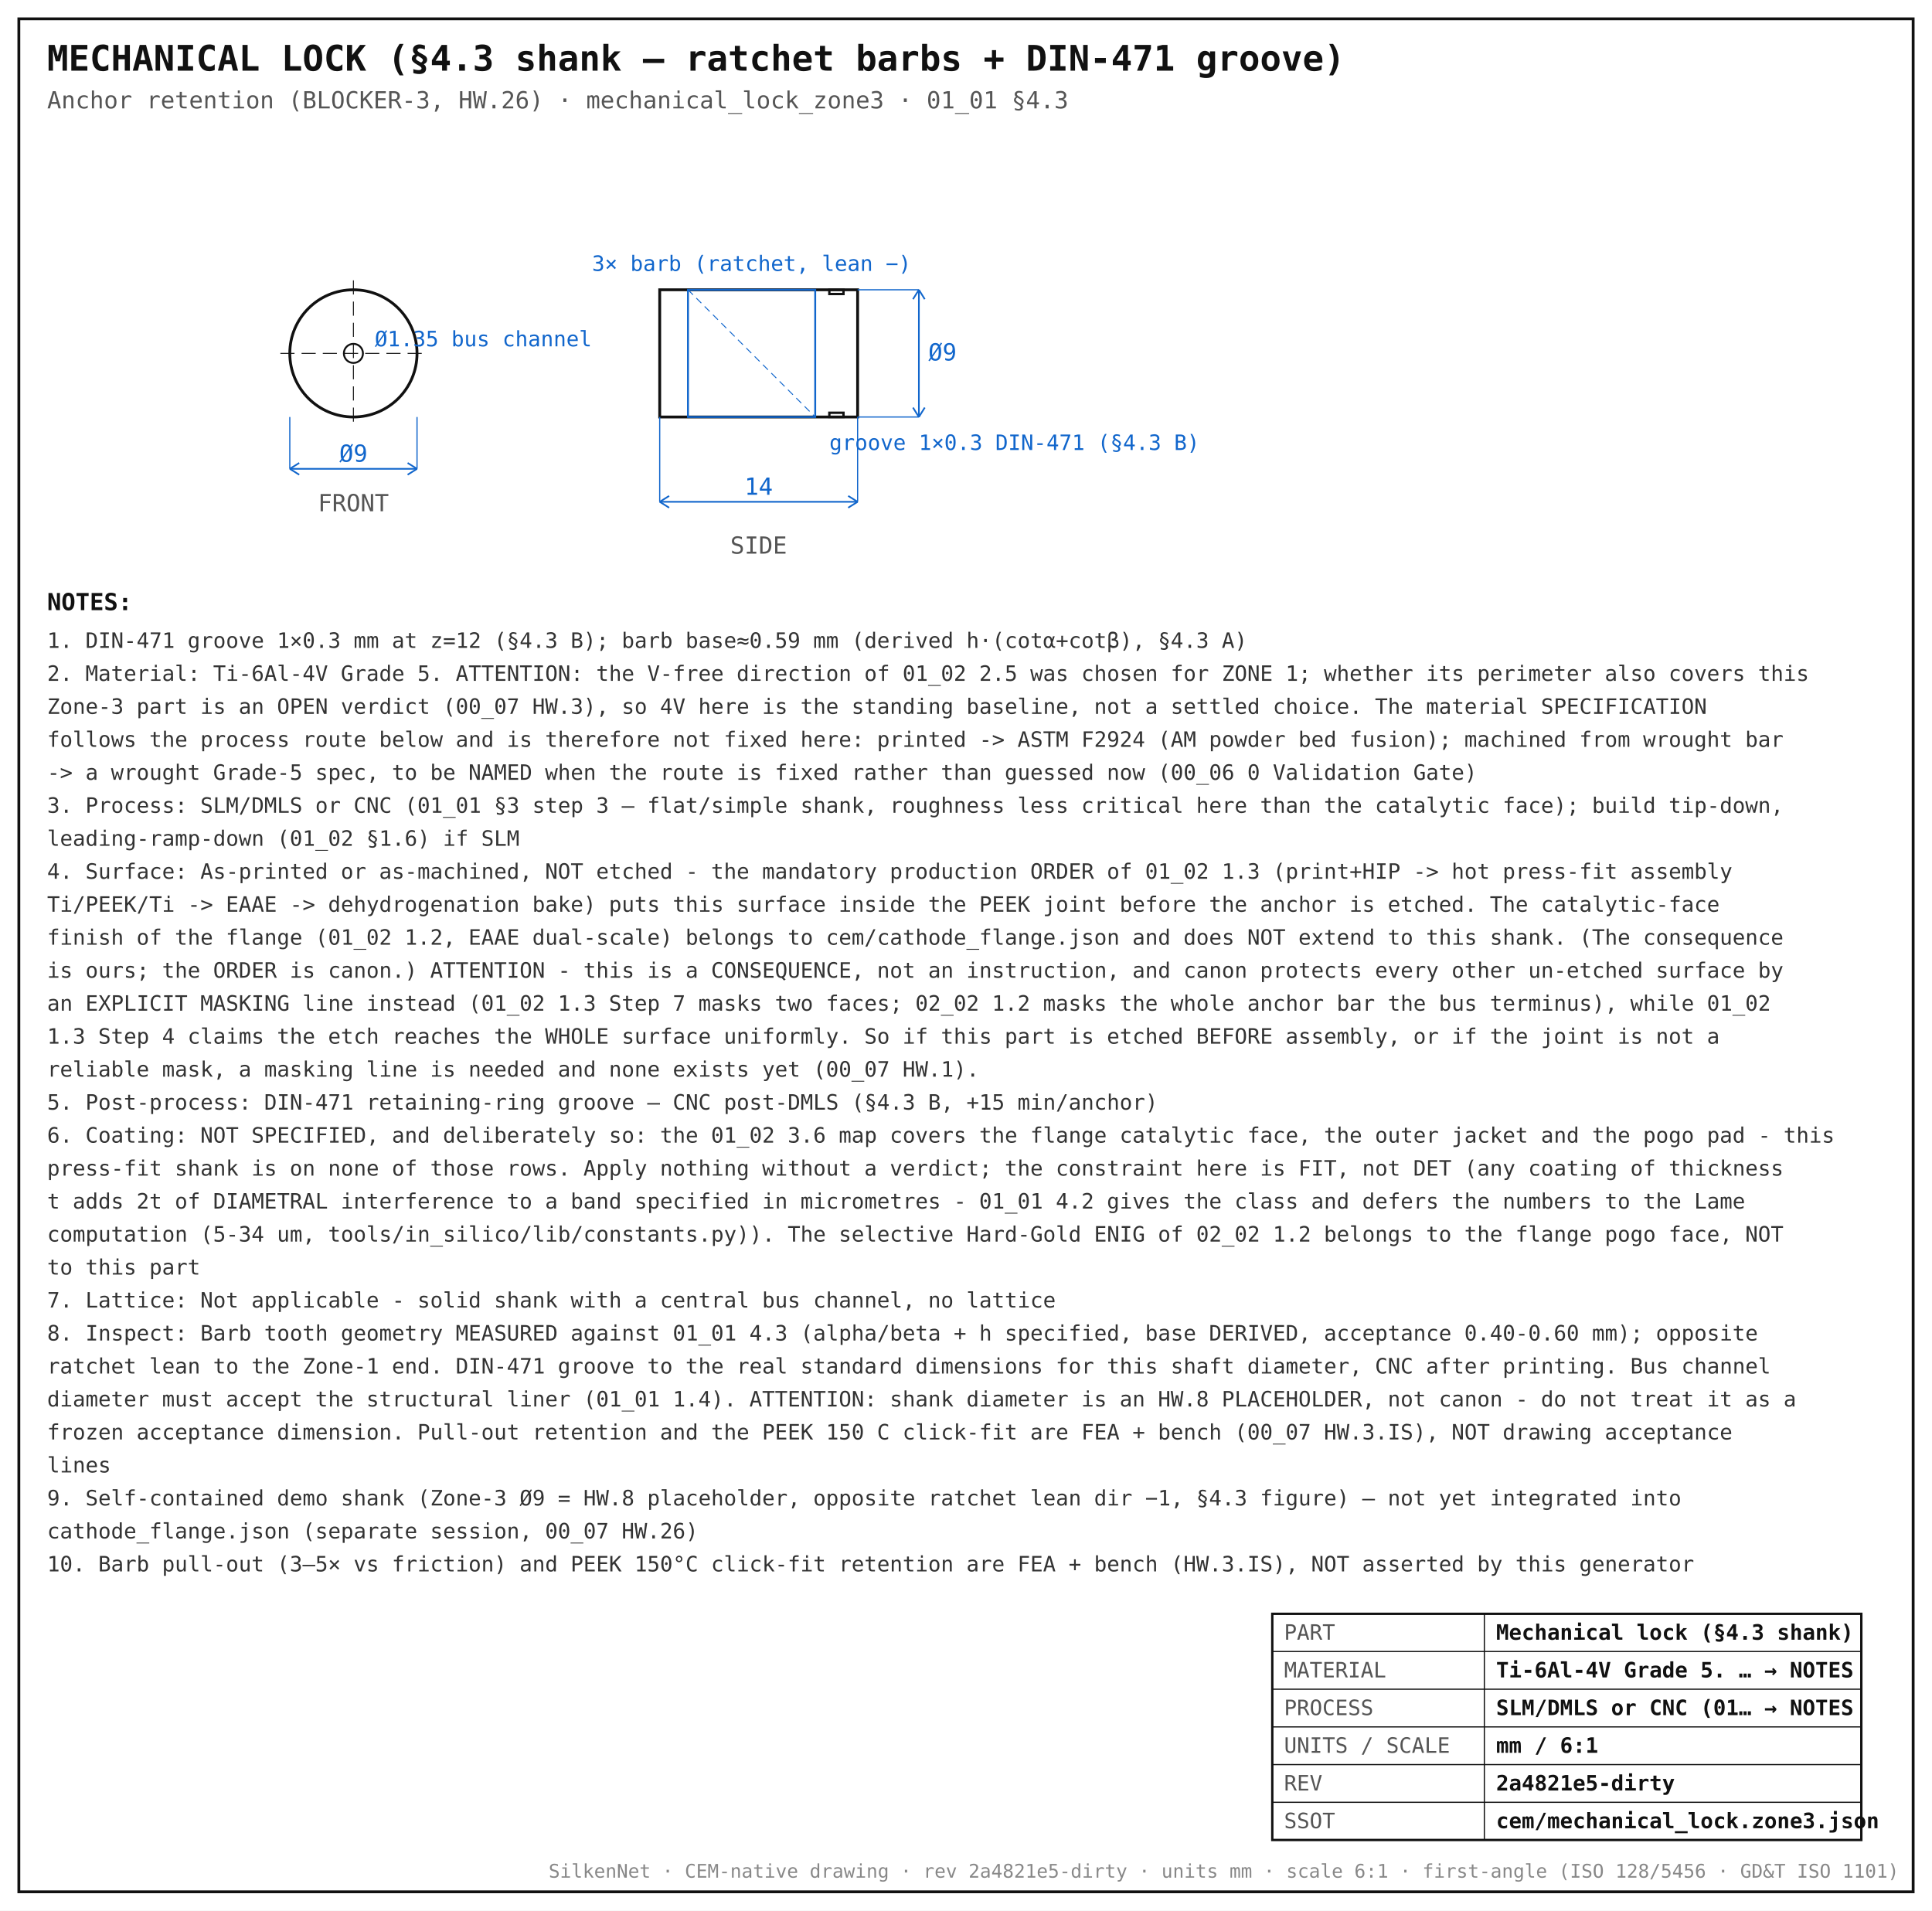
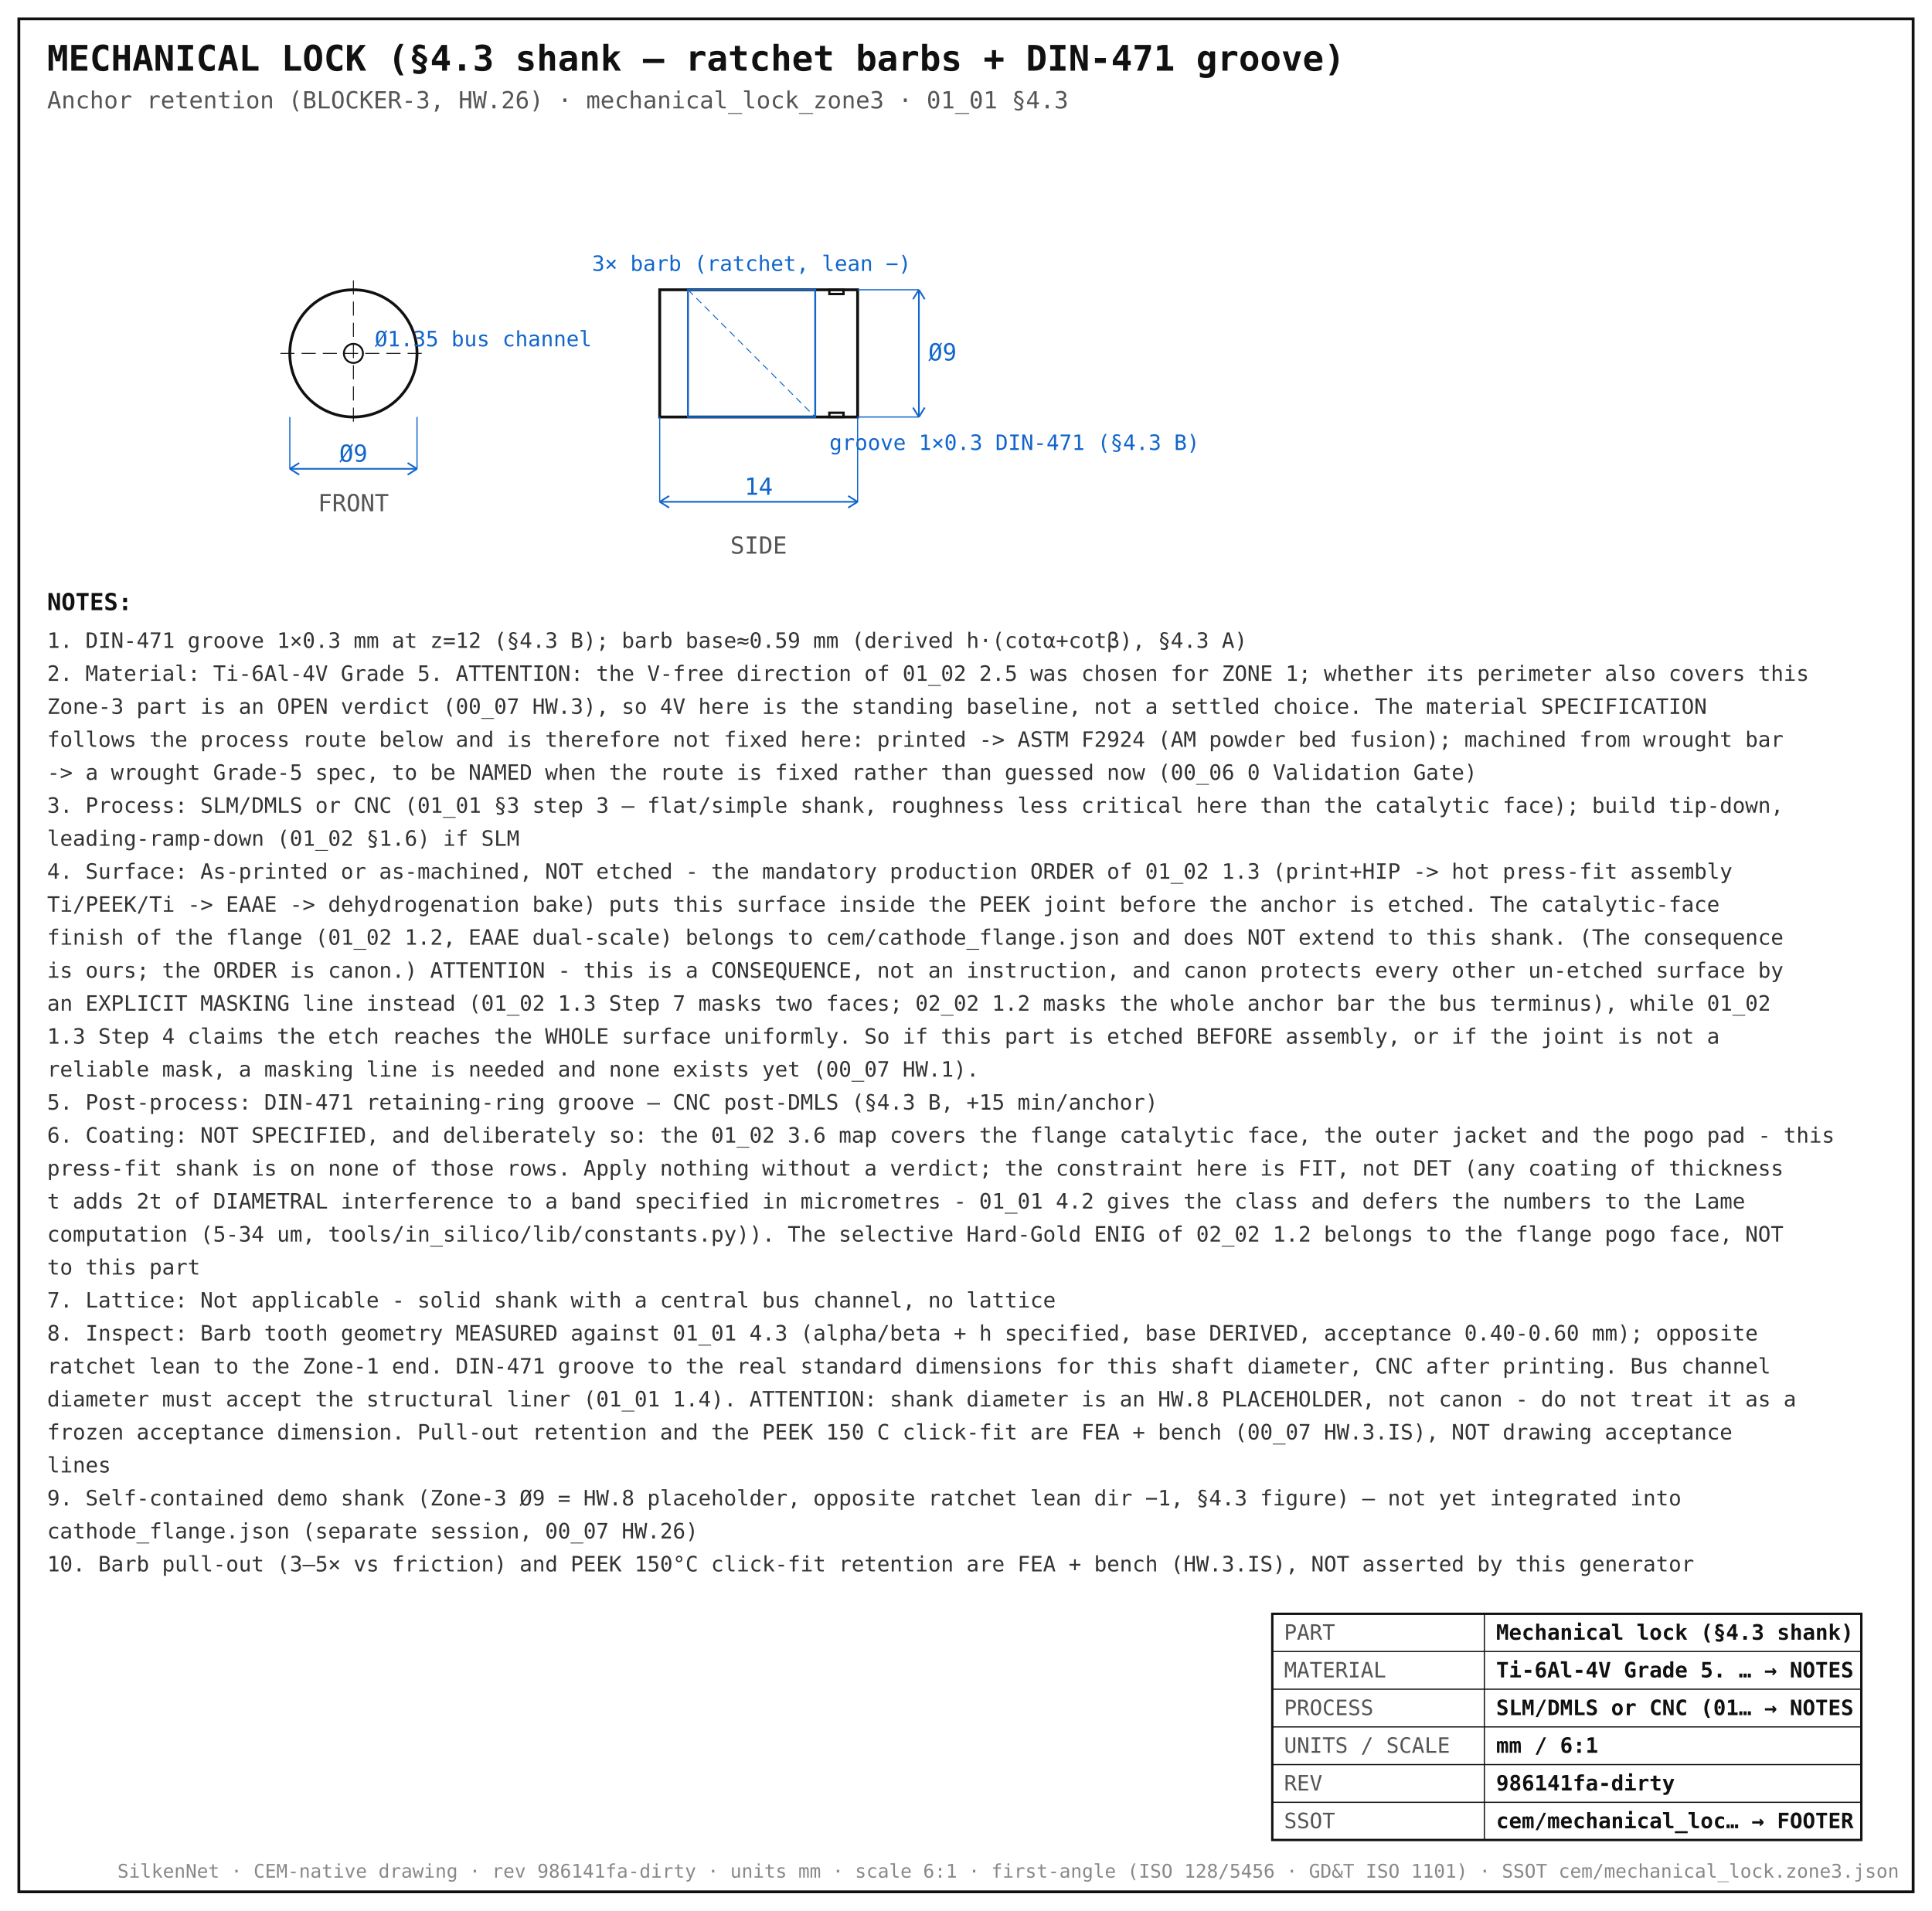
<svg xmlns="http://www.w3.org/2000/svg" width="820" height="811" viewBox="0 0 820 811">
  <rect x="0" y="0" width="820" height="811" fill="white" />
  <rect x="8" y="8" width="804" height="795" fill="none" stroke="#111" stroke-width="1.2" />
  <text x="20" y="30" font-family="monospace" font-size="15" text-anchor="start" fill="#111" font-weight="bold">MECHANICAL LOCK  (§4.3 shank — ratchet barbs + DIN-471 groove)</text>
  <text x="20" y="46" font-family="monospace" font-size="10" text-anchor="start" fill="#555" font-weight="normal">Anchor retention (BLOCKER-3, HW.26) · mechanical_lock_zone3 · 01_01 §4.3</text>
  <circle cx="150" cy="150" r="27" fill="none" stroke="#111" stroke-width="1.2" />
  <circle cx="150" cy="150" r="4.05" fill="none" stroke="#111" stroke-width="0.8" />
  <line x1="119" y1="150" x2="181" y2="150" stroke="#111" stroke-width="0.4" stroke-dasharray="6 3" />
  <line x1="150" y1="119" x2="150" y2="181" stroke="#111" stroke-width="0.4" stroke-dasharray="6 3" />
  <text x="150" y="217" font-family="monospace" font-size="10" text-anchor="middle" fill="#555" font-weight="normal">FRONT</text>
  <line x1="123" y1="177" x2="123" y2="199" stroke="#1166cc" stroke-width="0.5" />
  <line x1="177" y1="177" x2="177" y2="199" stroke="#1166cc" stroke-width="0.5" />
  <line x1="123" y1="199" x2="177" y2="199" stroke="#1166cc" stroke-width="0.7" />
  <line x1="123" y1="199" x2="127" y2="196.5" stroke="#1166cc" stroke-width="0.7" />
  <line x1="123" y1="199" x2="127" y2="201.5" stroke="#1166cc" stroke-width="0.7" />
  <line x1="177" y1="199" x2="173" y2="196.5" stroke="#1166cc" stroke-width="0.7" />
  <line x1="177" y1="199" x2="173" y2="201.5" stroke="#1166cc" stroke-width="0.7" />
  <text x="150" y="196" font-family="monospace" font-size="10" text-anchor="middle" fill="#1166cc" font-weight="normal">Ø9</text>
  <text x="159.05" y="147" font-family="monospace" font-size="9" text-anchor="start" fill="#1166cc" font-weight="normal">Ø1.35 bus channel</text>
  <rect x="280" y="123" width="84" height="54" fill="none" stroke="#111" stroke-width="1.2" />
  <rect x="292" y="123" width="54" height="54" fill="none" stroke="#1166cc" stroke-width="0.8" />
  <line x1="292" y1="123" x2="346" y2="177" stroke="#1166cc" stroke-width="0.4" stroke-dasharray="3 2" />
  <text x="319" y="115" font-family="monospace" font-size="9" text-anchor="middle" fill="#1166cc" font-weight="normal">3× barb (ratchet, lean −)</text>
  <rect x="352" y="123" width="6" height="1.8" fill="none" stroke="#111" stroke-width="1" />
  <rect x="352" y="175.2" width="6" height="1.8" fill="none" stroke="#111" stroke-width="1" />
  <text x="352" y="191" font-family="monospace" font-size="9" text-anchor="start" fill="#1166cc" font-weight="normal">groove 1×0.3 DIN-471 (§4.3 B)</text>
  <text x="322" y="235" font-family="monospace" font-size="10" text-anchor="middle" fill="#555" font-weight="normal">SIDE</text>
  <line x1="280" y1="177" x2="280" y2="213" stroke="#1166cc" stroke-width="0.5" />
  <line x1="364" y1="177" x2="364" y2="213" stroke="#1166cc" stroke-width="0.5" />
  <line x1="280" y1="213" x2="364" y2="213" stroke="#1166cc" stroke-width="0.7" />
  <line x1="280" y1="213" x2="284" y2="210.5" stroke="#1166cc" stroke-width="0.7" />
  <line x1="280" y1="213" x2="284" y2="215.5" stroke="#1166cc" stroke-width="0.7" />
  <line x1="364" y1="213" x2="360" y2="210.5" stroke="#1166cc" stroke-width="0.7" />
  <line x1="364" y1="213" x2="360" y2="215.5" stroke="#1166cc" stroke-width="0.7" />
  <text x="322" y="210" font-family="monospace" font-size="10" text-anchor="middle" fill="#1166cc" font-weight="normal">14</text>
  <line x1="364" y1="123" x2="390" y2="123" stroke="#1166cc" stroke-width="0.5" />
  <line x1="364" y1="177" x2="390" y2="177" stroke="#1166cc" stroke-width="0.5" />
  <line x1="390" y1="123" x2="390" y2="177" stroke="#1166cc" stroke-width="0.7" />
  <line x1="390" y1="123" x2="387.5" y2="127" stroke="#1166cc" stroke-width="0.7" />
  <line x1="390" y1="123" x2="392.5" y2="127" stroke="#1166cc" stroke-width="0.7" />
  <line x1="390" y1="177" x2="387.5" y2="173" stroke="#1166cc" stroke-width="0.7" />
  <line x1="390" y1="177" x2="392.5" y2="173" stroke="#1166cc" stroke-width="0.7" />
  <text x="394" y="153" font-family="monospace" font-size="10" text-anchor="start" fill="#1166cc" font-weight="normal">Ø9</text>
  <text x="20" y="259" font-family="monospace" font-size="10" text-anchor="start" fill="#111" font-weight="bold">NOTES:</text>
  <text x="20" y="275" font-family="monospace" font-size="9" text-anchor="start" fill="#333" font-weight="normal">1. DIN-471 groove 1×0.3 mm at z=12 (§4.3 B); barb base≈0.59 mm (derived h·(cotα+cotβ), §4.3 A)</text>
  <text x="20" y="289" font-family="monospace" font-size="9" text-anchor="start" fill="#333" font-weight="normal">2. Material: Ti-6Al-4V Grade 5. ATTENTION: the V-free direction of 01_02 2.5 was chosen for ZONE 1; whether its perimeter also covers this</text>
  <text x="20" y="303" font-family="monospace" font-size="9" text-anchor="start" fill="#333" font-weight="normal">   Zone-3 part is an OPEN verdict (00_07 HW.3), so 4V here is the standing baseline, not a settled choice. The material SPECIFICATION</text>
  <text x="20" y="317" font-family="monospace" font-size="9" text-anchor="start" fill="#333" font-weight="normal">   follows the process route below and is therefore not fixed here: printed -&gt; ASTM F2924 (AM powder bed fusion); machined from wrought bar</text>
  <text x="20" y="331" font-family="monospace" font-size="9" text-anchor="start" fill="#333" font-weight="normal">   -&gt; a wrought Grade-5 spec, to be NAMED when the route is fixed rather than guessed now (00_06 0 Validation Gate)</text>
  <text x="20" y="345" font-family="monospace" font-size="9" text-anchor="start" fill="#333" font-weight="normal">3. Process: SLM/DMLS or CNC (01_01 §3 step 3 — flat/simple shank, roughness less critical here than the catalytic face); build tip-down,</text>
  <text x="20" y="359" font-family="monospace" font-size="9" text-anchor="start" fill="#333" font-weight="normal">   leading-ramp-down (01_02 §1.6) if SLM</text>
  <text x="20" y="373" font-family="monospace" font-size="9" text-anchor="start" fill="#333" font-weight="normal">4. Surface: As-printed or as-machined, NOT etched - the mandatory production ORDER of 01_02 1.3 (print+HIP -&gt; hot press-fit assembly</text>
  <text x="20" y="387" font-family="monospace" font-size="9" text-anchor="start" fill="#333" font-weight="normal">   Ti/PEEK/Ti -&gt; EAAE -&gt; dehydrogenation bake) puts this surface inside the PEEK joint before the anchor is etched. The catalytic-face</text>
  <text x="20" y="401" font-family="monospace" font-size="9" text-anchor="start" fill="#333" font-weight="normal">   finish of the flange (01_02 1.2, EAAE dual-scale) belongs to cem/cathode_flange.json and does NOT extend to this shank. (The consequence</text>
  <text x="20" y="415" font-family="monospace" font-size="9" text-anchor="start" fill="#333" font-weight="normal">   is ours; the ORDER is canon.) ATTENTION - this is a CONSEQUENCE, not an instruction, and canon protects every other un-etched surface by</text>
  <text x="20" y="429" font-family="monospace" font-size="9" text-anchor="start" fill="#333" font-weight="normal">   an EXPLICIT MASKING line instead (01_02 1.3 Step 7 masks two faces; 02_02 1.2 masks the whole anchor bar the bus terminus), while 01_02</text>
  <text x="20" y="443" font-family="monospace" font-size="9" text-anchor="start" fill="#333" font-weight="normal">   1.3 Step 4 claims the etch reaches the WHOLE surface uniformly. So if this part is etched BEFORE assembly, or if the joint is not a</text>
  <text x="20" y="457" font-family="monospace" font-size="9" text-anchor="start" fill="#333" font-weight="normal">   reliable mask, a masking line is needed and none exists yet (00_07 HW.1).</text>
  <text x="20" y="471" font-family="monospace" font-size="9" text-anchor="start" fill="#333" font-weight="normal">5. Post-process: DIN-471 retaining-ring groove — CNC post-DMLS (§4.3 B, +15 min/anchor)</text>
  <text x="20" y="485" font-family="monospace" font-size="9" text-anchor="start" fill="#333" font-weight="normal">6. Coating: NOT SPECIFIED, and deliberately so: the 01_02 3.6 map covers the flange catalytic face, the outer jacket and the pogo pad - this</text>
  <text x="20" y="499" font-family="monospace" font-size="9" text-anchor="start" fill="#333" font-weight="normal">   press-fit shank is on none of those rows. Apply nothing without a verdict; the constraint here is FIT, not DET (any coating of thickness</text>
  <text x="20" y="513" font-family="monospace" font-size="9" text-anchor="start" fill="#333" font-weight="normal">   t adds 2t of DIAMETRAL interference to a band specified in micrometres - 01_01 4.2 gives the class and defers the numbers to the Lame</text>
  <text x="20" y="527" font-family="monospace" font-size="9" text-anchor="start" fill="#333" font-weight="normal">   computation (5-34 um, tools/in_silico/lib/constants.py)). The selective Hard-Gold ENIG of 02_02 1.2 belongs to the flange pogo face, NOT</text>
  <text x="20" y="541" font-family="monospace" font-size="9" text-anchor="start" fill="#333" font-weight="normal">   to this part</text>
  <text x="20" y="555" font-family="monospace" font-size="9" text-anchor="start" fill="#333" font-weight="normal">7. Lattice: Not applicable - solid shank with a central bus channel, no lattice</text>
  <text x="20" y="569" font-family="monospace" font-size="9" text-anchor="start" fill="#333" font-weight="normal">8. Inspect: Barb tooth geometry MEASURED against 01_01 4.3 (alpha/beta + h specified, base DERIVED, acceptance 0.40-0.60 mm); opposite</text>
  <text x="20" y="583" font-family="monospace" font-size="9" text-anchor="start" fill="#333" font-weight="normal">   ratchet lean to the Zone-1 end. DIN-471 groove to the real standard dimensions for this shaft diameter, CNC after printing. Bus channel</text>
  <text x="20" y="597" font-family="monospace" font-size="9" text-anchor="start" fill="#333" font-weight="normal">   diameter must accept the structural liner (01_01 1.4). ATTENTION: shank diameter is an HW.8 PLACEHOLDER, not canon - do not treat it as a</text>
  <text x="20" y="611" font-family="monospace" font-size="9" text-anchor="start" fill="#333" font-weight="normal">   frozen acceptance dimension. Pull-out retention and the PEEK 150 C click-fit are FEA + bench (00_07 HW.3.IS), NOT drawing acceptance</text>
  <text x="20" y="625" font-family="monospace" font-size="9" text-anchor="start" fill="#333" font-weight="normal">   lines</text>
  <text x="20" y="639" font-family="monospace" font-size="9" text-anchor="start" fill="#333" font-weight="normal">9. Self-contained demo shank (Zone-3 Ø9 = HW.8 placeholder, opposite ratchet lean dir −1, §4.3 figure) — not yet integrated into</text>
  <text x="20" y="653" font-family="monospace" font-size="9" text-anchor="start" fill="#333" font-weight="normal">   cathode_flange.json (separate session, 00_07 HW.26)</text>
  <text x="20" y="667" font-family="monospace" font-size="9" text-anchor="start" fill="#333" font-weight="normal">10. Barb pull-out (3–5× vs friction) and PEEK 150°C click-fit retention are FEA + bench (HW.3.IS), NOT asserted by this generator</text>
  <rect x="540" y="685" width="250" height="96" fill="none" stroke="#111" stroke-width="1" />
  <line x1="630" y1="685" x2="630" y2="701" stroke="#111" stroke-width="0.5" />
  <text x="545" y="696" font-family="monospace" font-size="9" text-anchor="start" fill="#555" font-weight="normal">PART</text>
  <text x="635" y="696" font-family="monospace" font-size="9" text-anchor="start" fill="#111" font-weight="bold">Mechanical lock (§4.3 shank)</text>
  <line x1="540" y1="701" x2="790" y2="701" stroke="#111" stroke-width="0.5" />
  <line x1="630" y1="701" x2="630" y2="717" stroke="#111" stroke-width="0.5" />
  <text x="545" y="712" font-family="monospace" font-size="9" text-anchor="start" fill="#555" font-weight="normal">MATERIAL</text>
  <text x="635" y="712" font-family="monospace" font-size="9" text-anchor="start" fill="#111" font-weight="bold">Ti-6Al-4V Grade 5. … → NOTES</text>
  <line x1="540" y1="717" x2="790" y2="717" stroke="#111" stroke-width="0.5" />
  <line x1="630" y1="717" x2="630" y2="733" stroke="#111" stroke-width="0.5" />
  <text x="545" y="728" font-family="monospace" font-size="9" text-anchor="start" fill="#555" font-weight="normal">PROCESS</text>
  <text x="635" y="728" font-family="monospace" font-size="9" text-anchor="start" fill="#111" font-weight="bold">SLM/DMLS or CNC (01… → NOTES</text>
  <line x1="540" y1="733" x2="790" y2="733" stroke="#111" stroke-width="0.5" />
  <line x1="630" y1="733" x2="630" y2="749" stroke="#111" stroke-width="0.5" />
  <text x="545" y="744" font-family="monospace" font-size="9" text-anchor="start" fill="#555" font-weight="normal">UNITS / SCALE</text>
  <text x="635" y="744" font-family="monospace" font-size="9" text-anchor="start" fill="#111" font-weight="bold">mm / 6:1</text>
  <line x1="540" y1="749" x2="790" y2="749" stroke="#111" stroke-width="0.5" />
  <line x1="630" y1="749" x2="630" y2="765" stroke="#111" stroke-width="0.5" />
  <text x="545" y="760" font-family="monospace" font-size="9" text-anchor="start" fill="#555" font-weight="normal">REV</text>
-   <text x="635" y="760" font-family="monospace" font-size="9" text-anchor="start" fill="#111" font-weight="bold">2a4821e5-dirty</text>
+   <text x="635" y="760" font-family="monospace" font-size="9" text-anchor="start" fill="#111" font-weight="bold">986141fa-dirty</text>
  <line x1="540" y1="765" x2="790" y2="765" stroke="#111" stroke-width="0.5" />
  <line x1="630" y1="765" x2="630" y2="781" stroke="#111" stroke-width="0.5" />
  <text x="545" y="776" font-family="monospace" font-size="9" text-anchor="start" fill="#555" font-weight="normal">SSOT</text>
-   <text x="635" y="776" font-family="monospace" font-size="9" text-anchor="start" fill="#111" font-weight="bold">cem/mechanical_lock.zone3.json</text>
-   <text x="806" y="797" font-family="monospace" font-size="8" text-anchor="end" fill="#888" font-weight="normal">SilkenNet · CEM-native drawing · rev 2a4821e5-dirty · units mm · scale 6:1 · first-angle (ISO 128/5456 · GD&amp;T ISO 1101)</text>
+   <text x="635" y="776" font-family="monospace" font-size="9" text-anchor="start" fill="#111" font-weight="bold">cem/mechanical_loc… → FOOTER</text>
+   <text x="806" y="797" font-family="monospace" font-size="8" text-anchor="end" fill="#888" font-weight="normal">SilkenNet · CEM-native drawing · rev 986141fa-dirty · units mm · scale 6:1 · first-angle (ISO 128/5456 · GD&amp;T ISO 1101) · SSOT cem/mechanical_lock.zone3.json</text>
</svg>
